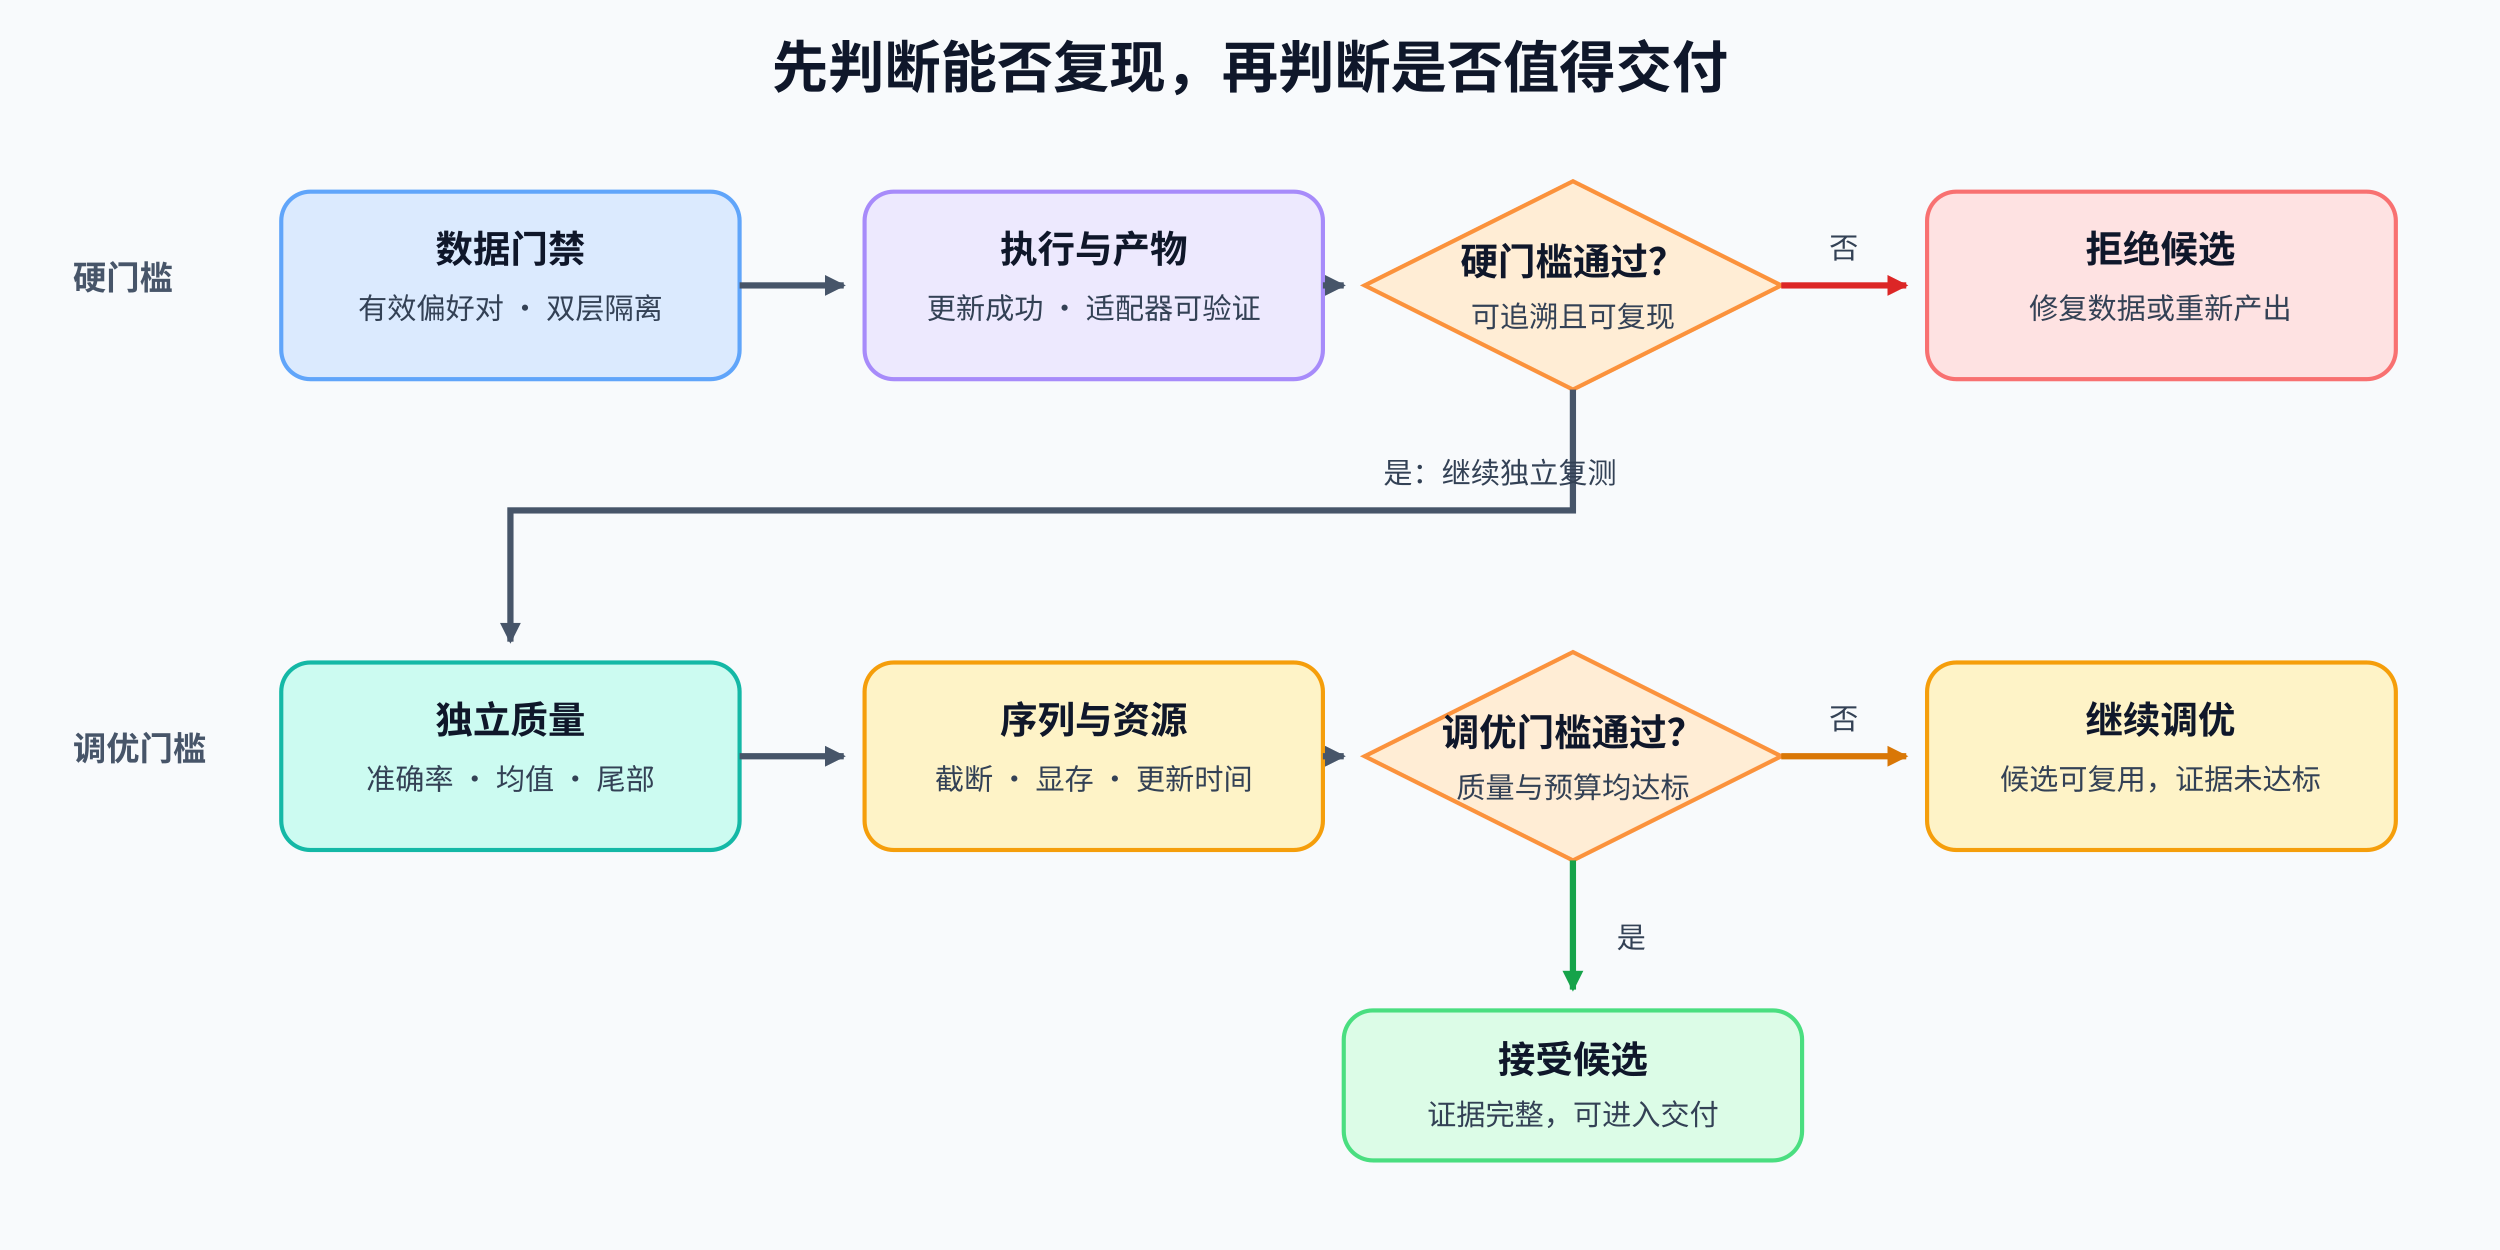
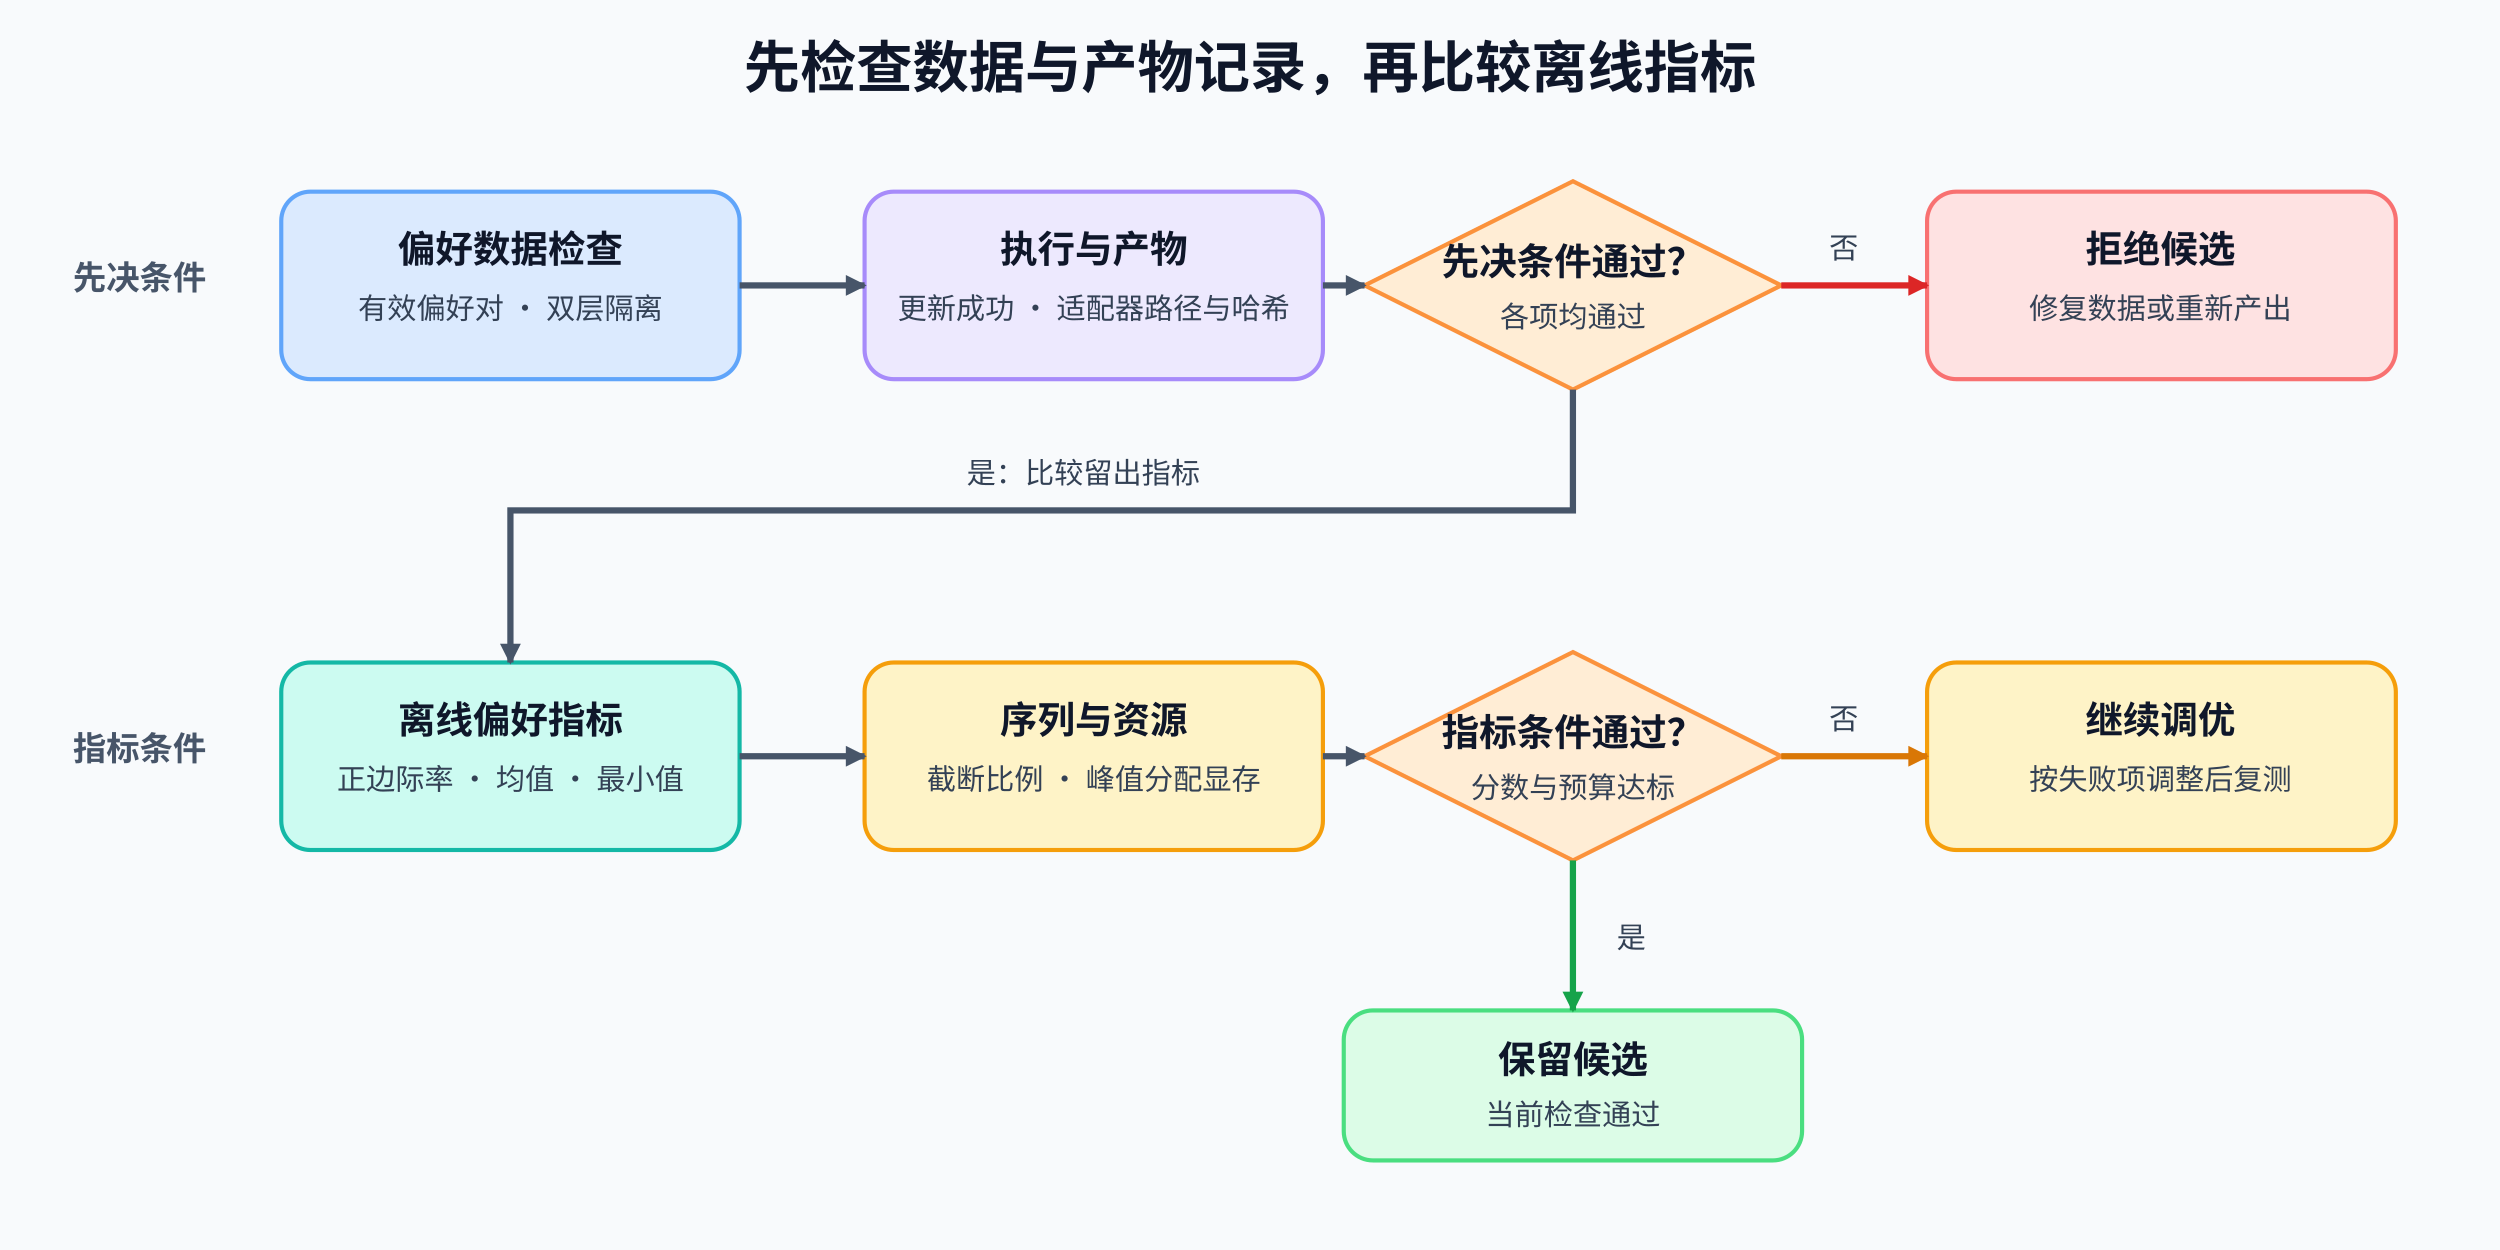
<svg xmlns="http://www.w3.org/2000/svg" width="1200" height="600" viewBox="0 0 1200 600" role="img" aria-labelledby="title desc">
  <defs>
    <marker id="neutral" markerUnits="userSpaceOnUse" markerWidth="10" markerHeight="10" refX="9" refY="5" orient="auto">
      <path d="M0 0 L10 5 L0 10 Z" fill="#475569" />
    </marker>
    <marker id="red" markerUnits="userSpaceOnUse" markerWidth="10" markerHeight="10" refX="9" refY="5" orient="auto">
      <path d="M0 0 L10 5 L0 10 Z" fill="#dc2626" />
    </marker>
    <marker id="amber" markerUnits="userSpaceOnUse" markerWidth="10" markerHeight="10" refX="9" refY="5" orient="auto">
      <path d="M0 0 L10 5 L0 10 Z" fill="#d97706" />
    </marker>
    <marker id="green" markerUnits="userSpaceOnUse" markerWidth="10" markerHeight="10" refX="9" refY="5" orient="auto">
      <path d="M0 0 L10 5 L0 10 Z" fill="#16a34a" />
    </marker>
    <style>text{font-family:"Noto Sans CJK SC","Microsoft YaHei",sans-serif;fill:#0f172a}.title{font-size:27px;font-weight:700}.lane{font-size:16px;font-weight:700;fill:#475569}.head{font-size:18px;font-weight:700}.body{font-size:14px;fill:#334155}.neutral,.red,.amber,.green{fill:none;stroke-width:3}.neutral{stroke:#475569;marker-end:url(#neutral)}.red{stroke:#dc2626;marker-end:url(#red)}.amber{stroke:#d97706;marker-end:url(#amber)}.green{stroke:#16a34a;marker-end:url(#green)}</style>
  </defs>
  <rect width="1200" height="600" fill="#f8fafc" />
-   <text x="600" y="42" text-anchor="middle" class="title">先判断能否复现，再判断是否值得交付</text>
-   <text x="35" y="139" class="lane">硬门槛</text>
+   <text x="600" y="42" text-anchor="middle" class="title">先检查数据与产物记录，再比较离线指标</text>
+   <text x="35" y="139" class="lane">先决条件</text>
  <rect x="135" y="92" width="220" height="90" rx="14" fill="#dbeafe" stroke="#60a5fa" stroke-width="2" />
-   <text x="245" y="126" text-anchor="middle" class="head">数据门禁</text>
+   <text x="245" y="126" text-anchor="middle" class="head">偏好数据检查</text>
  <text x="245" y="153" text-anchor="middle" class="body">有效偏好对 · 双层隔离</text>
  <rect x="415" y="92" width="220" height="90" rx="14" fill="#ede9fe" stroke="#a78bfa" stroke-width="2" />
  <text x="525" y="126" text-anchor="middle" class="head">执行与产物</text>
-   <text x="525" y="153" text-anchor="middle" class="body">更新成功 · 适配器可验证</text>
+   <text x="525" y="153" text-anchor="middle" class="body">更新成功 · 适配器路径与哈希</text>
  <polygon points="755,87 855,137 755,187 655,137" fill="#ffedd5" stroke="#fb923c" stroke-width="2" />
-   <text x="755" y="132" text-anchor="middle" class="head">硬门槛通过？</text>
-   <text x="755" y="157" text-anchor="middle" class="body">可追溯且可复现</text>
+   <text x="755" y="132" text-anchor="middle" class="head">先决条件通过？</text>
+   <text x="755" y="157" text-anchor="middle" class="body">各项均通过</text>
  <rect x="925" y="92" width="225" height="90" rx="14" fill="#fee2e2" stroke="#f87171" stroke-width="2" />
  <text x="1037" y="126" text-anchor="middle" class="head">拒绝候选</text>
  <text x="1037" y="153" text-anchor="middle" class="body">修复数据或重新产出</text>
-   <path class="neutral" d="M355 137 H405" />
-   <path class="neutral" d="M635 137 H645" />
-   <path class="red" d="M855 137 H915" />
+   <path class="neutral" d="M355 137 H415" />
+   <path class="neutral" d="M635 137 H655" />
+   <path class="red" d="M855 137 H925" />
  <text x="885" y="124" text-anchor="middle" class="body">否</text>
-   <text x="35" y="365" class="lane">调优门槛</text>
+   <text x="35" y="365" class="lane">指标条件</text>
  <rect x="135" y="318" width="220" height="90" rx="14" fill="#ccfbf1" stroke="#14b8a6" stroke-width="2" />
-   <text x="245" y="352" text-anchor="middle" class="head">独立质量</text>
-   <text x="245" y="379" text-anchor="middle" class="body">准确率 · 均值 · 尾部</text>
+   <text x="245" y="352" text-anchor="middle" class="head">离线偏好指标</text>
+   <text x="245" y="379" text-anchor="middle" class="body">正边际率 · 均值 · 最小值</text>
  <rect x="415" y="318" width="220" height="90" rx="14" fill="#fef3c7" stroke="#f59e0b" stroke-width="2" />
  <text x="525" y="352" text-anchor="middle" class="head">序列与资源</text>
-   <text x="525" y="379" text-anchor="middle" class="body">截断 · 显存 · 更新时间</text>
+   <text x="525" y="379" text-anchor="middle" class="body">截断比例 · 峰值分配显存</text>
  <polygon points="755,313 855,363 755,413 655,363" fill="#ffedd5" stroke="#fb923c" stroke-width="2" />
-   <text x="755" y="358" text-anchor="middle" class="head">调优门槛通过？</text>
-   <text x="755" y="383" text-anchor="middle" class="body">质量与预算均达标</text>
+   <text x="755" y="358" text-anchor="middle" class="head">指标条件通过？</text>
+   <text x="755" y="383" text-anchor="middle" class="body">分数与预算达标</text>
  <rect x="925" y="318" width="225" height="90" rx="14" fill="#fef3c7" stroke="#f59e0b" stroke-width="2" />
  <text x="1037" y="352" text-anchor="middle" class="head">继续调优</text>
-   <text x="1037" y="379" text-anchor="middle" class="body">候选可复用，证据未达标</text>
-   <path class="neutral" d="M755 187 V245 H245 V308" />
-   <text x="720" y="232" text-anchor="middle" class="body">是：继续独立复测</text>
-   <path class="neutral" d="M355 363 H405" />
-   <path class="neutral" d="M635 363 H645" />
-   <path class="amber" d="M855 363 H915" />
+   <text x="1037" y="379" text-anchor="middle" class="body">按失败项调整后复测</text>
+   <path class="neutral" d="M755 187 V245 H245 V318" />
+   <text x="520" y="232" text-anchor="middle" class="body">是：比较留出指标</text>
+   <path class="neutral" d="M355 363 H415" />
+   <path class="neutral" d="M635 363 H655" />
+   <path class="amber" d="M855 363 H925" />
  <text x="885" y="350" text-anchor="middle" class="body">否</text>
  <rect x="645" y="485" width="220" height="72" rx="14" fill="#dcfce7" stroke="#4ade80" stroke-width="2" />
-   <text x="755" y="515" text-anchor="middle" class="head">接受候选</text>
-   <text x="755" y="540" text-anchor="middle" class="body">证据完整，可进入交付</text>
-   <path class="green" d="M755 413 V475" />
+   <text x="755" y="515" text-anchor="middle" class="head">保留候选</text>
+   <text x="755" y="540" text-anchor="middle" class="body">当前检查通过</text>
+   <path class="green" d="M755 413 V485" />
  <text x="776" y="455" class="body">是</text>
</svg>
